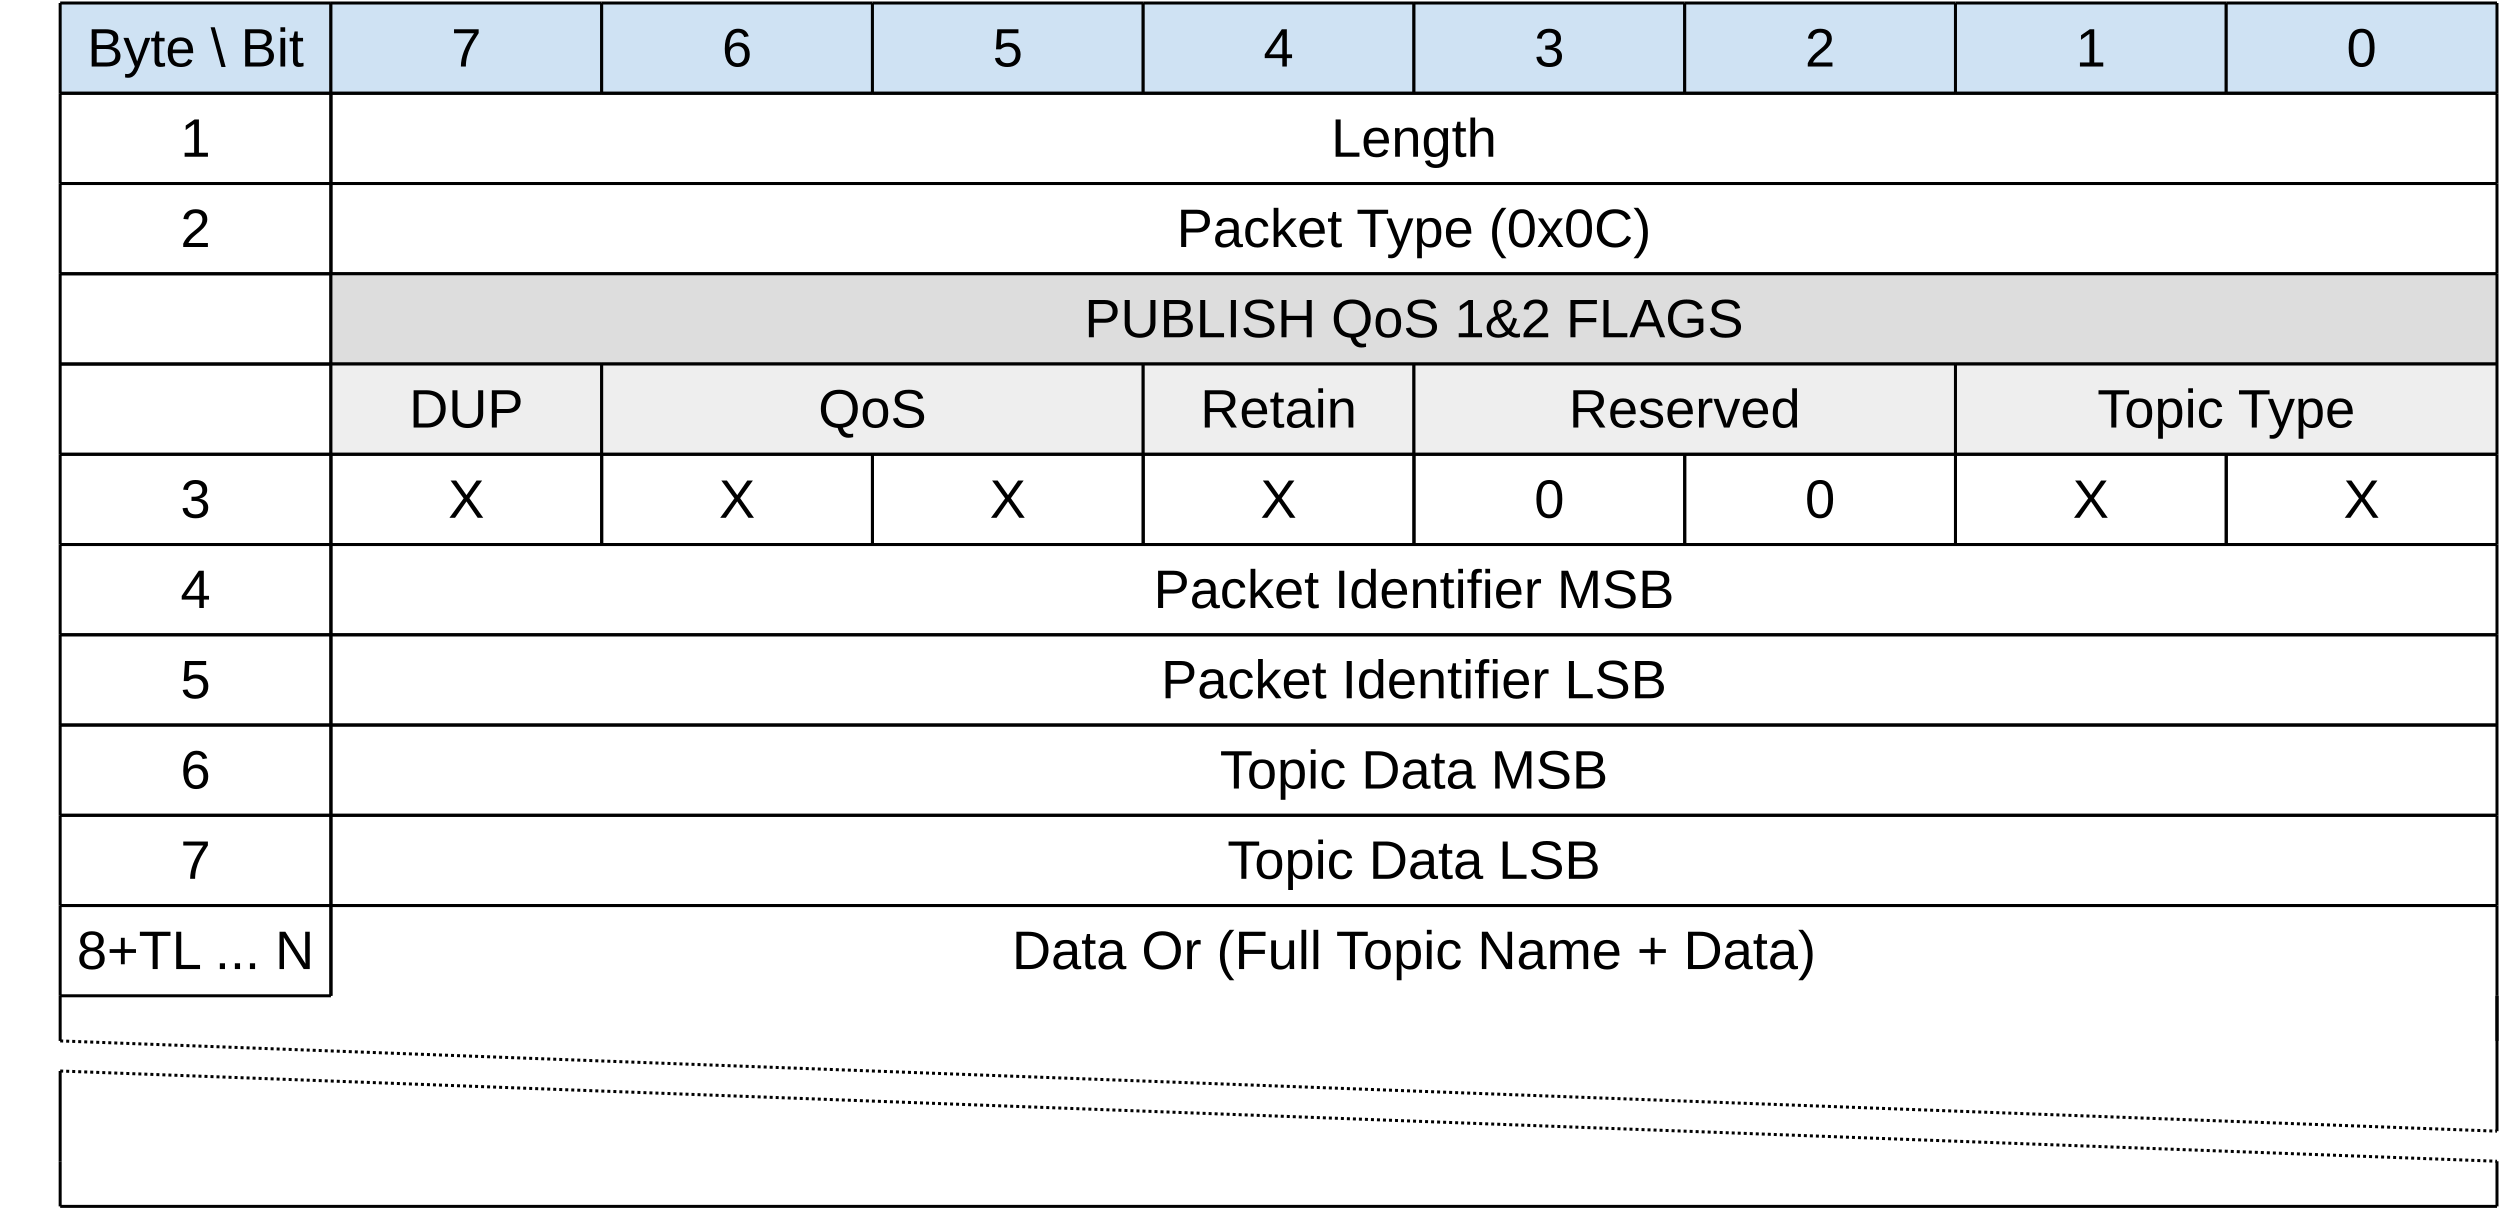
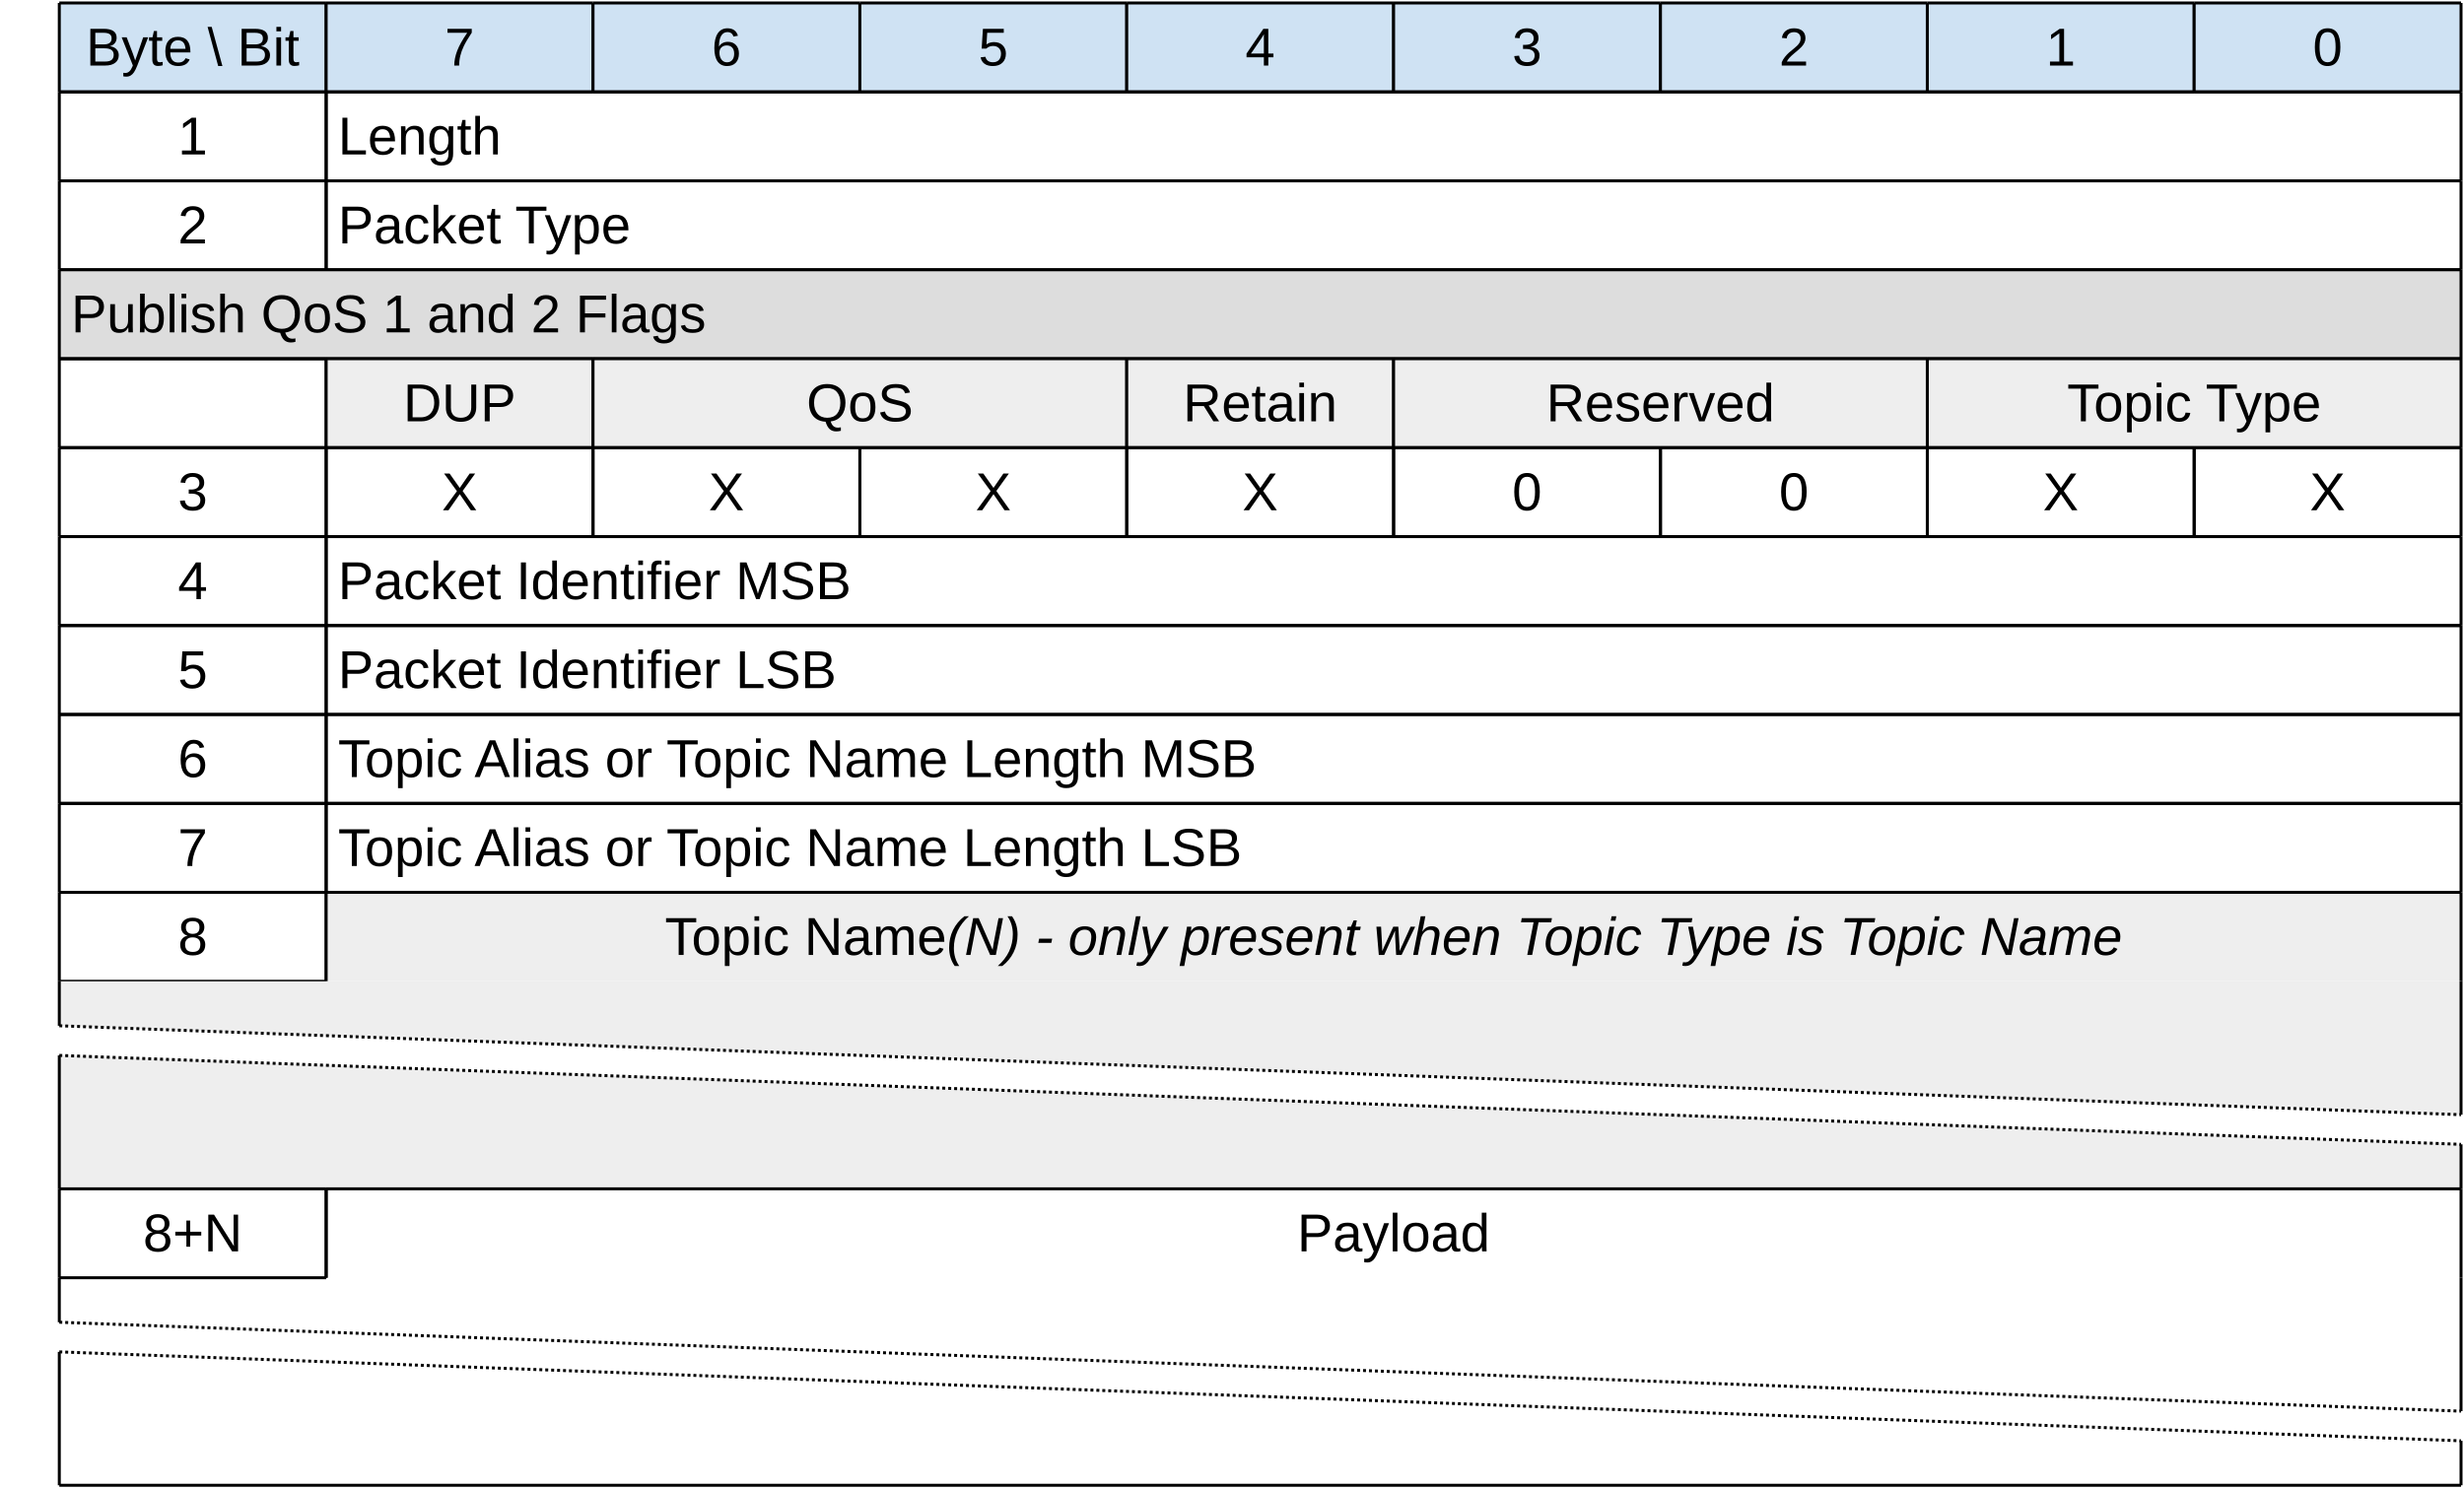
- <svg xmlns="http://www.w3.org/2000/svg" version="1.0" width="831" height="402" viewBox="0 0 831 402">
+ <svg xmlns="http://www.w3.org/2000/svg" version="1.0" width="831" height="502" viewBox="0 0 831 502">
  <rect x="20" y="1" height="30" width="90" fill="#cfe2f3" />
  <line x1="20" y1="1" x2="110" y2="1" stroke="#000000" stroke-width="1" />
  <line x1="20" y1="31" x2="110" y2="31" stroke="#000000" stroke-width="1" />
  <line x1="110" y1="1" x2="110" y2="31" stroke="#000000" stroke-width="1" />
  <line x1="20" y1="1" x2="20" y2="31" stroke="#000000" stroke-width="1" />
  <text font-size="18" font-family="Arial" x="65" y="17" text-anchor="middle" dominant-baseline="middle">Byte \ Bit</text>
  <rect x="110" y="1" height="30" width="90" fill="#cfe2f3" />
  <line x1="110" y1="1" x2="200" y2="1" stroke="#000000" stroke-width="1" />
  <line x1="110" y1="31" x2="200" y2="31" stroke="#000000" stroke-width="1" />
  <line x1="200" y1="1" x2="200" y2="31" stroke="#000000" stroke-width="1" />
  <line x1="110" y1="1" x2="110" y2="31" stroke="#000000" stroke-width="1" />
  <text font-size="18" font-family="Arial" x="155" y="17" text-anchor="middle" dominant-baseline="middle">7</text>
  <rect x="200" y="1" height="30" width="90" fill="#cfe2f3" />
  <line x1="200" y1="1" x2="290" y2="1" stroke="#000000" stroke-width="1" />
  <line x1="200" y1="31" x2="290" y2="31" stroke="#000000" stroke-width="1" />
  <line x1="290" y1="1" x2="290" y2="31" stroke="#000000" stroke-width="1" />
  <line x1="200" y1="1" x2="200" y2="31" stroke="#000000" stroke-width="1" />
  <text font-size="18" font-family="Arial" x="245" y="17" text-anchor="middle" dominant-baseline="middle">6</text>
  <rect x="290" y="1" height="30" width="90" fill="#cfe2f3" />
  <line x1="290" y1="1" x2="380" y2="1" stroke="#000000" stroke-width="1" />
  <line x1="290" y1="31" x2="380" y2="31" stroke="#000000" stroke-width="1" />
  <line x1="380" y1="1" x2="380" y2="31" stroke="#000000" stroke-width="1" />
  <line x1="290" y1="1" x2="290" y2="31" stroke="#000000" stroke-width="1" />
  <text font-size="18" font-family="Arial" x="335" y="17" text-anchor="middle" dominant-baseline="middle">5</text>
  <rect x="380" y="1" height="30" width="90" fill="#cfe2f3" />
  <line x1="380" y1="1" x2="470" y2="1" stroke="#000000" stroke-width="1" />
  <line x1="380" y1="31" x2="470" y2="31" stroke="#000000" stroke-width="1" />
  <line x1="470" y1="1" x2="470" y2="31" stroke="#000000" stroke-width="1" />
  <line x1="380" y1="1" x2="380" y2="31" stroke="#000000" stroke-width="1" />
  <text font-size="18" font-family="Arial" x="425" y="17" text-anchor="middle" dominant-baseline="middle">4</text>
  <rect x="470" y="1" height="30" width="90" fill="#cfe2f3" />
  <line x1="470" y1="1" x2="560" y2="1" stroke="#000000" stroke-width="1" />
  <line x1="470" y1="31" x2="560" y2="31" stroke="#000000" stroke-width="1" />
  <line x1="560" y1="1" x2="560" y2="31" stroke="#000000" stroke-width="1" />
  <line x1="470" y1="1" x2="470" y2="31" stroke="#000000" stroke-width="1" />
  <text font-size="18" font-family="Arial" x="515" y="17" text-anchor="middle" dominant-baseline="middle">3</text>
  <rect x="560" y="1" height="30" width="90" fill="#cfe2f3" />
  <line x1="560" y1="1" x2="650" y2="1" stroke="#000000" stroke-width="1" />
  <line x1="560" y1="31" x2="650" y2="31" stroke="#000000" stroke-width="1" />
  <line x1="650" y1="1" x2="650" y2="31" stroke="#000000" stroke-width="1" />
  <line x1="560" y1="1" x2="560" y2="31" stroke="#000000" stroke-width="1" />
  <text font-size="18" font-family="Arial" x="605" y="17" text-anchor="middle" dominant-baseline="middle">2</text>
  <rect x="650" y="1" height="30" width="90" fill="#cfe2f3" />
  <line x1="650" y1="1" x2="740" y2="1" stroke="#000000" stroke-width="1" />
  <line x1="650" y1="31" x2="740" y2="31" stroke="#000000" stroke-width="1" />
  <line x1="740" y1="1" x2="740" y2="31" stroke="#000000" stroke-width="1" />
  <line x1="650" y1="1" x2="650" y2="31" stroke="#000000" stroke-width="1" />
  <text font-size="18" font-family="Arial" x="695" y="17" text-anchor="middle" dominant-baseline="middle">1</text>
  <rect x="740" y="1" height="30" width="90" fill="#cfe2f3" />
  <line x1="740" y1="1" x2="830" y2="1" stroke="#000000" stroke-width="1" />
  <line x1="740" y1="31" x2="830" y2="31" stroke="#000000" stroke-width="1" />
  <line x1="830" y1="1" x2="830" y2="31" stroke="#000000" stroke-width="1" />
  <line x1="740" y1="1" x2="740" y2="31" stroke="#000000" stroke-width="1" />
  <text font-size="18" font-family="Arial" x="785" y="17" text-anchor="middle" dominant-baseline="middle">0</text>
  <text font-size="18" font-family="Arial" x="15" y="16" text-anchor="end"> </text>
  <text font-size="18" font-family="Arial" x="15" y="46" text-anchor="end"> </text>
  <line x1="20" y1="31" x2="110" y2="31" stroke="#000000" stroke-width="1" />
  <line x1="20" y1="61" x2="110" y2="61" stroke="#000000" stroke-width="1" />
  <line x1="110" y1="31" x2="110" y2="61" stroke="#000000" stroke-width="1" />
  <line x1="20" y1="31" x2="20" y2="61" stroke="#000000" stroke-width="1" />
  <text font-size="18" font-family="Arial" x="65" y="47" text-anchor="middle" dominant-baseline="middle">1</text>
  <line x1="110" y1="31" x2="830" y2="31" stroke="#000000" stroke-width="1" />
  <line x1="110" y1="61" x2="830" y2="61" stroke="#000000" stroke-width="1" />
  <line x1="830" y1="31" x2="830" y2="61" stroke="#000000" stroke-width="1" />
  <line x1="110" y1="31" x2="110" y2="61" stroke="#000000" stroke-width="1" />
-   <text font-size="18" font-family="Arial" x="470" y="47" text-anchor="middle" dominant-baseline="middle">Length</text>
+   <text font-size="18" font-family="Arial" x="114" y="47" text-anchor="start" dominant-baseline="middle">Length</text>
  <text font-size="18" font-family="Arial" x="15" y="76" text-anchor="end"> </text>
  <line x1="20" y1="61" x2="110" y2="61" stroke="#000000" stroke-width="1" />
  <line x1="20" y1="91" x2="110" y2="91" stroke="#000000" stroke-width="1" />
  <line x1="110" y1="61" x2="110" y2="91" stroke="#000000" stroke-width="1" />
  <line x1="20" y1="61" x2="20" y2="91" stroke="#000000" stroke-width="1" />
  <text font-size="18" font-family="Arial" x="65" y="77" text-anchor="middle" dominant-baseline="middle">2</text>
  <line x1="110" y1="61" x2="830" y2="61" stroke="#000000" stroke-width="1" />
  <line x1="110" y1="91" x2="830" y2="91" stroke="#000000" stroke-width="1" />
  <line x1="830" y1="61" x2="830" y2="91" stroke="#000000" stroke-width="1" />
  <line x1="110" y1="61" x2="110" y2="91" stroke="#000000" stroke-width="1" />
-   <text font-size="18" font-family="Arial" x="470" y="77" text-anchor="middle" dominant-baseline="middle">Packet Type (0x0C)</text>
+   <text font-size="18" font-family="Arial" x="114" y="77" text-anchor="start" dominant-baseline="middle">Packet Type</text>
  <text font-size="18" font-family="Arial" x="15" y="106" text-anchor="end"> </text>
-   <line x1="20" y1="91" x2="110" y2="91" stroke="#000000" stroke-width="1" />
-   <line x1="20" y1="121" x2="110" y2="121" stroke="#000000" stroke-width="1" />
-   <line x1="110" y1="91" x2="110" y2="121" stroke="#000000" stroke-width="1" />
+   <rect x="20" y="91" height="30" width="810" fill="#dddddd" />
+   <line x1="20" y1="91" x2="830" y2="91" stroke="#000000" stroke-width="1" />
+   <line x1="20" y1="121" x2="830" y2="121" stroke="#000000" stroke-width="1" />
+   <line x1="830" y1="91" x2="830" y2="121" stroke="#000000" stroke-width="1" />
  <line x1="20" y1="91" x2="20" y2="121" stroke="#000000" stroke-width="1" />
-   <text font-size="18" font-family="Arial" x="65" y="107" text-anchor="middle" dominant-baseline="middle" />
-   <rect x="110" y="91" height="30" width="720" fill="#dddddd" />
-   <line x1="110" y1="91" x2="830" y2="91" stroke="#000000" stroke-width="1" />
-   <line x1="110" y1="121" x2="830" y2="121" stroke="#000000" stroke-width="1" />
-   <line x1="830" y1="91" x2="830" y2="121" stroke="#000000" stroke-width="1" />
-   <line x1="110" y1="91" x2="110" y2="121" stroke="#000000" stroke-width="1" />
-   <text font-size="18" font-family="Arial" x="470" y="107" text-anchor="middle" dominant-baseline="middle">PUBLISH QoS 1&amp;2 FLAGS</text>
+   <text font-size="18" font-family="Arial" x="24" y="107" text-anchor="start" dominant-baseline="middle">Publish QoS 1 and 2 Flags</text>
  <text font-size="18" font-family="Arial" x="15" y="136" text-anchor="end"> </text>
  <line x1="20" y1="121" x2="110" y2="121" stroke="#000000" stroke-width="1" />
  <line x1="20" y1="151" x2="110" y2="151" stroke="#000000" stroke-width="1" />
  <line x1="110" y1="121" x2="110" y2="151" stroke="#000000" stroke-width="1" />
  <line x1="20" y1="121" x2="20" y2="151" stroke="#000000" stroke-width="1" />
  <text font-size="18" font-family="Arial" x="65" y="137" text-anchor="middle" dominant-baseline="middle" />
  <rect x="110" y="121" height="30" width="90" fill="#eeeeee" />
  <line x1="110" y1="121" x2="200" y2="121" stroke="#000000" stroke-width="1" />
  <line x1="110" y1="151" x2="200" y2="151" stroke="#000000" stroke-width="1" />
  <line x1="200" y1="121" x2="200" y2="151" stroke="#000000" stroke-width="1" />
  <line x1="110" y1="121" x2="110" y2="151" stroke="#000000" stroke-width="1" />
  <text font-size="18" font-family="Arial" x="155" y="137" text-anchor="middle" dominant-baseline="middle">DUP</text>
  <rect x="200" y="121" height="30" width="180" fill="#eeeeee" />
  <line x1="200" y1="121" x2="380" y2="121" stroke="#000000" stroke-width="1" />
  <line x1="200" y1="151" x2="380" y2="151" stroke="#000000" stroke-width="1" />
  <line x1="380" y1="121" x2="380" y2="151" stroke="#000000" stroke-width="1" />
  <line x1="200" y1="121" x2="200" y2="151" stroke="#000000" stroke-width="1" />
  <text font-size="18" font-family="Arial" x="290" y="137" text-anchor="middle" dominant-baseline="middle">QoS</text>
  <rect x="380" y="121" height="30" width="90" fill="#eeeeee" />
  <line x1="380" y1="121" x2="470" y2="121" stroke="#000000" stroke-width="1" />
  <line x1="380" y1="151" x2="470" y2="151" stroke="#000000" stroke-width="1" />
  <line x1="470" y1="121" x2="470" y2="151" stroke="#000000" stroke-width="1" />
  <line x1="380" y1="121" x2="380" y2="151" stroke="#000000" stroke-width="1" />
  <text font-size="18" font-family="Arial" x="425" y="137" text-anchor="middle" dominant-baseline="middle">Retain</text>
  <rect x="470" y="121" height="30" width="180" fill="#eeeeee" />
  <line x1="470" y1="121" x2="650" y2="121" stroke="#000000" stroke-width="1" />
  <line x1="470" y1="151" x2="650" y2="151" stroke="#000000" stroke-width="1" />
  <line x1="650" y1="121" x2="650" y2="151" stroke="#000000" stroke-width="1" />
  <line x1="470" y1="121" x2="470" y2="151" stroke="#000000" stroke-width="1" />
  <text font-size="18" font-family="Arial" x="560" y="137" text-anchor="middle" dominant-baseline="middle">Reserved</text>
  <rect x="650" y="121" height="30" width="180" fill="#eeeeee" />
  <line x1="650" y1="121" x2="830" y2="121" stroke="#000000" stroke-width="1" />
  <line x1="650" y1="151" x2="830" y2="151" stroke="#000000" stroke-width="1" />
  <line x1="830" y1="121" x2="830" y2="151" stroke="#000000" stroke-width="1" />
  <line x1="650" y1="121" x2="650" y2="151" stroke="#000000" stroke-width="1" />
  <text font-size="18" font-family="Arial" x="740" y="137" text-anchor="middle" dominant-baseline="middle">Topic Type</text>
  <text font-size="18" font-family="Arial" x="15" y="166" text-anchor="end"> </text>
  <line x1="20" y1="151" x2="110" y2="151" stroke="#000000" stroke-width="1" />
  <line x1="20" y1="181" x2="110" y2="181" stroke="#000000" stroke-width="1" />
  <line x1="110" y1="151" x2="110" y2="181" stroke="#000000" stroke-width="1" />
  <line x1="20" y1="151" x2="20" y2="181" stroke="#000000" stroke-width="1" />
  <text font-size="18" font-family="Arial" x="65" y="167" text-anchor="middle" dominant-baseline="middle">3</text>
  <line x1="110" y1="151" x2="200" y2="151" stroke="#000000" stroke-width="1" />
  <line x1="110" y1="181" x2="200" y2="181" stroke="#000000" stroke-width="1" />
  <line x1="200" y1="151" x2="200" y2="181" stroke="#000000" stroke-width="1" />
  <line x1="110" y1="151" x2="110" y2="181" stroke="#000000" stroke-width="1" />
  <text font-size="18" font-family="Arial" x="155" y="167" text-anchor="middle" dominant-baseline="middle">X</text>
  <line x1="200" y1="151" x2="290" y2="151" stroke="#000000" stroke-width="1" />
  <line x1="200" y1="181" x2="290" y2="181" stroke="#000000" stroke-width="1" />
  <line x1="290" y1="151" x2="290" y2="181" stroke="#000000" stroke-width="1" />
  <line x1="200" y1="151" x2="200" y2="181" stroke="#000000" stroke-width="1" />
  <text font-size="18" font-family="Arial" x="245" y="167" text-anchor="middle" dominant-baseline="middle">X</text>
  <line x1="290" y1="151" x2="380" y2="151" stroke="#000000" stroke-width="1" />
  <line x1="290" y1="181" x2="380" y2="181" stroke="#000000" stroke-width="1" />
  <line x1="380" y1="151" x2="380" y2="181" stroke="#000000" stroke-width="1" />
  <line x1="290" y1="151" x2="290" y2="181" stroke="#000000" stroke-width="1" />
  <text font-size="18" font-family="Arial" x="335" y="167" text-anchor="middle" dominant-baseline="middle">X</text>
  <line x1="380" y1="151" x2="470" y2="151" stroke="#000000" stroke-width="1" />
  <line x1="380" y1="181" x2="470" y2="181" stroke="#000000" stroke-width="1" />
  <line x1="470" y1="151" x2="470" y2="181" stroke="#000000" stroke-width="1" />
  <line x1="380" y1="151" x2="380" y2="181" stroke="#000000" stroke-width="1" />
  <text font-size="18" font-family="Arial" x="425" y="167" text-anchor="middle" dominant-baseline="middle">X</text>
  <line x1="470" y1="151" x2="560" y2="151" stroke="#000000" stroke-width="1" />
  <line x1="470" y1="181" x2="560" y2="181" stroke="#000000" stroke-width="1" />
  <line x1="560" y1="151" x2="560" y2="181" stroke="#000000" stroke-width="1" />
  <line x1="470" y1="151" x2="470" y2="181" stroke="#000000" stroke-width="1" />
  <text font-size="18" font-family="Arial" x="515" y="167" text-anchor="middle" dominant-baseline="middle">0</text>
  <line x1="560" y1="151" x2="650" y2="151" stroke="#000000" stroke-width="1" />
  <line x1="560" y1="181" x2="650" y2="181" stroke="#000000" stroke-width="1" />
  <line x1="650" y1="151" x2="650" y2="181" stroke="#000000" stroke-width="1" />
  <line x1="560" y1="151" x2="560" y2="181" stroke="#000000" stroke-width="1" />
  <text font-size="18" font-family="Arial" x="605" y="167" text-anchor="middle" dominant-baseline="middle">0</text>
  <line x1="650" y1="151" x2="740" y2="151" stroke="#000000" stroke-width="1" />
  <line x1="650" y1="181" x2="740" y2="181" stroke="#000000" stroke-width="1" />
  <line x1="740" y1="151" x2="740" y2="181" stroke="#000000" stroke-width="1" />
  <line x1="650" y1="151" x2="650" y2="181" stroke="#000000" stroke-width="1" />
  <text font-size="18" font-family="Arial" x="695" y="167" text-anchor="middle" dominant-baseline="middle">X</text>
  <line x1="740" y1="151" x2="830" y2="151" stroke="#000000" stroke-width="1" />
  <line x1="740" y1="181" x2="830" y2="181" stroke="#000000" stroke-width="1" />
  <line x1="830" y1="151" x2="830" y2="181" stroke="#000000" stroke-width="1" />
  <line x1="740" y1="151" x2="740" y2="181" stroke="#000000" stroke-width="1" />
  <text font-size="18" font-family="Arial" x="785" y="167" text-anchor="middle" dominant-baseline="middle">X</text>
  <text font-size="18" font-family="Arial" x="15" y="196" text-anchor="end"> </text>
  <line x1="20" y1="181" x2="110" y2="181" stroke="#000000" stroke-width="1" />
  <line x1="20" y1="211" x2="110" y2="211" stroke="#000000" stroke-width="1" />
  <line x1="110" y1="181" x2="110" y2="211" stroke="#000000" stroke-width="1" />
  <line x1="20" y1="181" x2="20" y2="211" stroke="#000000" stroke-width="1" />
  <text font-size="18" font-family="Arial" x="65" y="197" text-anchor="middle" dominant-baseline="middle">4</text>
  <line x1="110" y1="181" x2="830" y2="181" stroke="#000000" stroke-width="1" />
  <line x1="110" y1="211" x2="830" y2="211" stroke="#000000" stroke-width="1" />
  <line x1="830" y1="181" x2="830" y2="211" stroke="#000000" stroke-width="1" />
  <line x1="110" y1="181" x2="110" y2="211" stroke="#000000" stroke-width="1" />
-   <text font-size="18" font-family="Arial" x="470" y="197" text-anchor="middle" dominant-baseline="middle">Packet Identifier MSB</text>
+   <text font-size="18" font-family="Arial" x="114" y="197" text-anchor="start" dominant-baseline="middle">Packet Identifier MSB</text>
  <text font-size="18" font-family="Arial" x="15" y="226" text-anchor="end"> </text>
  <line x1="20" y1="211" x2="110" y2="211" stroke="#000000" stroke-width="1" />
  <line x1="20" y1="241" x2="110" y2="241" stroke="#000000" stroke-width="1" />
  <line x1="110" y1="211" x2="110" y2="241" stroke="#000000" stroke-width="1" />
  <line x1="20" y1="211" x2="20" y2="241" stroke="#000000" stroke-width="1" />
  <text font-size="18" font-family="Arial" x="65" y="227" text-anchor="middle" dominant-baseline="middle">5</text>
  <line x1="110" y1="211" x2="830" y2="211" stroke="#000000" stroke-width="1" />
  <line x1="110" y1="241" x2="830" y2="241" stroke="#000000" stroke-width="1" />
  <line x1="830" y1="211" x2="830" y2="241" stroke="#000000" stroke-width="1" />
  <line x1="110" y1="211" x2="110" y2="241" stroke="#000000" stroke-width="1" />
-   <text font-size="18" font-family="Arial" x="470" y="227" text-anchor="middle" dominant-baseline="middle">Packet Identifier LSB</text>
+   <text font-size="18" font-family="Arial" x="114" y="227" text-anchor="start" dominant-baseline="middle">Packet Identifier LSB</text>
  <text font-size="18" font-family="Arial" x="15" y="256" text-anchor="end"> </text>
  <line x1="20" y1="241" x2="110" y2="241" stroke="#000000" stroke-width="1" />
  <line x1="20" y1="271" x2="110" y2="271" stroke="#000000" stroke-width="1" />
  <line x1="110" y1="241" x2="110" y2="271" stroke="#000000" stroke-width="1" />
  <line x1="20" y1="241" x2="20" y2="271" stroke="#000000" stroke-width="1" />
  <text font-size="18" font-family="Arial" x="65" y="257" text-anchor="middle" dominant-baseline="middle">6</text>
  <line x1="110" y1="241" x2="830" y2="241" stroke="#000000" stroke-width="1" />
  <line x1="110" y1="271" x2="830" y2="271" stroke="#000000" stroke-width="1" />
  <line x1="830" y1="241" x2="830" y2="271" stroke="#000000" stroke-width="1" />
  <line x1="110" y1="241" x2="110" y2="271" stroke="#000000" stroke-width="1" />
-   <text font-size="18" font-family="Arial" x="470" y="257" text-anchor="middle" dominant-baseline="middle">Topic Data MSB</text>
+   <text font-size="18" font-family="Arial" x="114" y="257" text-anchor="start" dominant-baseline="middle">Topic Alias or Topic Name Length MSB</text>
  <text font-size="18" font-family="Arial" x="15" y="286" text-anchor="end"> </text>
  <line x1="20" y1="271" x2="110" y2="271" stroke="#000000" stroke-width="1" />
  <line x1="20" y1="301" x2="110" y2="301" stroke="#000000" stroke-width="1" />
  <line x1="110" y1="271" x2="110" y2="301" stroke="#000000" stroke-width="1" />
  <line x1="20" y1="271" x2="20" y2="301" stroke="#000000" stroke-width="1" />
  <text font-size="18" font-family="Arial" x="65" y="287" text-anchor="middle" dominant-baseline="middle">7</text>
  <line x1="110" y1="271" x2="830" y2="271" stroke="#000000" stroke-width="1" />
  <line x1="110" y1="301" x2="830" y2="301" stroke="#000000" stroke-width="1" />
  <line x1="830" y1="271" x2="830" y2="301" stroke="#000000" stroke-width="1" />
  <line x1="110" y1="271" x2="110" y2="301" stroke="#000000" stroke-width="1" />
-   <text font-size="18" font-family="Arial" x="470" y="287" text-anchor="middle" dominant-baseline="middle">Topic Data LSB</text>
+   <text font-size="18" font-family="Arial" x="114" y="287" text-anchor="start" dominant-baseline="middle">Topic Alias or Topic Name Length LSB</text>
  <text font-size="18" font-family="Arial" x="15" y="316" text-anchor="end"> </text>
  <line x1="20" y1="301" x2="110" y2="301" stroke="#000000" stroke-width="1" />
  <line x1="20" y1="331" x2="110" y2="331" stroke="#000000" stroke-width="1" />
  <line x1="110" y1="301" x2="110" y2="331" stroke="#000000" stroke-width="1" />
  <line x1="20" y1="301" x2="20" y2="331" stroke="#000000" stroke-width="1" />
-   <text font-size="18" font-family="Arial" x="65" y="317" text-anchor="middle" dominant-baseline="middle">8+TL ... N</text>
+   <text font-size="18" font-family="Arial" x="65" y="317" text-anchor="middle" dominant-baseline="middle">8</text>
+   <rect x="110" y="301" height="30" width="720" fill="#eeeeee" />
  <line x1="110" y1="301" x2="830" y2="301" stroke="#000000" stroke-width="1" />
  <line x1="830" y1="301" x2="830" y2="331" stroke="#000000" stroke-width="1" />
  <line x1="110" y1="301" x2="110" y2="331" stroke="#000000" stroke-width="1" />
-   <text font-size="18" font-family="Arial" x="470" y="317" text-anchor="middle" dominant-baseline="middle">Data Or (Full Topic Name + Data)</text>
+   <text font-size="18" font-family="Arial" x="470" y="317" text-anchor="middle" dominant-baseline="middle">Topic Name<tspan font-style="italic" font-size="18" font-family="Arial" dominant-baseline="middle"> (N) - only present when Topic Type is Topic Name</tspan>
+   </text>
  <text font-size="18" font-family="Arial" x="15" y="346" text-anchor="end"> </text>
+   <polygon points=" 20,331 830,331 830,376 20,346" fill="#eeeeee" />
  <line x1="20" y1="331" x2="20" y2="346" stroke="#000000" stroke-width="1" />
-   <line x1="830" y1="331" x2="830" y2="346" stroke="#000000" stroke-width="1" />
+   <line x1="830" y1="331" x2="830" y2="376" stroke="#000000" stroke-width="1" />
  <line stroke-dasharray="1,1" x1="20" y1="346" x2="830" y2="376" stroke="#000000" stroke-width="1" />
-   <line x1="830" y1="331" x2="830" y2="376" stroke="#000000" stroke-width="1" />
+   <polygon points=" 20,356 830,386 830,401 20,401" fill="#eeeeee" />
+   <line x1="20" y1="356" x2="20" y2="401" stroke="#000000" stroke-width="1" />
+   <line x1="830" y1="386" x2="830" y2="401" stroke="#000000" stroke-width="1" />
  <line stroke-dasharray="1,1" x1="20" y1="356" x2="830" y2="386" stroke="#000000" stroke-width="1" />
-   <line x1="20" y1="356" x2="20" y2="386" stroke="#000000" stroke-width="1" />
-   <line x1="20" y1="386" x2="20" y2="401" stroke="#000000" stroke-width="1" />
-   <line x1="830" y1="386" x2="830" y2="401" stroke="#000000" stroke-width="1" />
  <text font-size="18" font-family="Arial" x="15" y="416" text-anchor="end"> </text>
-   <line x1="20" y1="401" x2="830" y2="401" stroke="#000000" stroke-width="1" />
+   <line x1="20" y1="401" x2="110" y2="401" stroke="#000000" stroke-width="1" />
+   <line x1="20" y1="431" x2="110" y2="431" stroke="#000000" stroke-width="1" />
+   <line x1="110" y1="401" x2="110" y2="431" stroke="#000000" stroke-width="1" />
+   <line x1="20" y1="401" x2="20" y2="431" stroke="#000000" stroke-width="1" />
+   <text font-size="18" font-family="Arial" x="65" y="417" text-anchor="middle" dominant-baseline="middle">8+N</text>
+   <line x1="110" y1="401" x2="830" y2="401" stroke="#000000" stroke-width="1" />
+   <line x1="830" y1="401" x2="830" y2="431" stroke="#000000" stroke-width="1" />
+   <line x1="110" y1="401" x2="110" y2="431" stroke="#000000" stroke-width="1" />
+   <text font-size="18" font-family="Arial" x="470" y="417" text-anchor="middle" dominant-baseline="middle">Payload</text>
+   <text font-size="18" font-family="Arial" x="15" y="416" text-anchor="end"> </text>
+   <text font-size="18" font-family="Arial" x="15" y="446" text-anchor="end"> </text>
+   <line x1="20" y1="431" x2="20" y2="446" stroke="#000000" stroke-width="1" />
+   <line x1="830" y1="431" x2="830" y2="476" stroke="#000000" stroke-width="1" />
+   <line stroke-dasharray="1,1" x1="20" y1="446" x2="830" y2="476" stroke="#000000" stroke-width="1" />
+   <line x1="20" y1="456" x2="20" y2="501" stroke="#000000" stroke-width="1" />
+   <line x1="830" y1="486" x2="830" y2="501" stroke="#000000" stroke-width="1" />
+   <line stroke-dasharray="1,1" x1="20" y1="456" x2="830" y2="486" stroke="#000000" stroke-width="1" />
+   <text font-size="18" font-family="Arial" x="15" y="516" text-anchor="end"> </text>
+   <line x1="20" y1="501" x2="830" y2="501" stroke="#000000" stroke-width="1" />
</svg>
